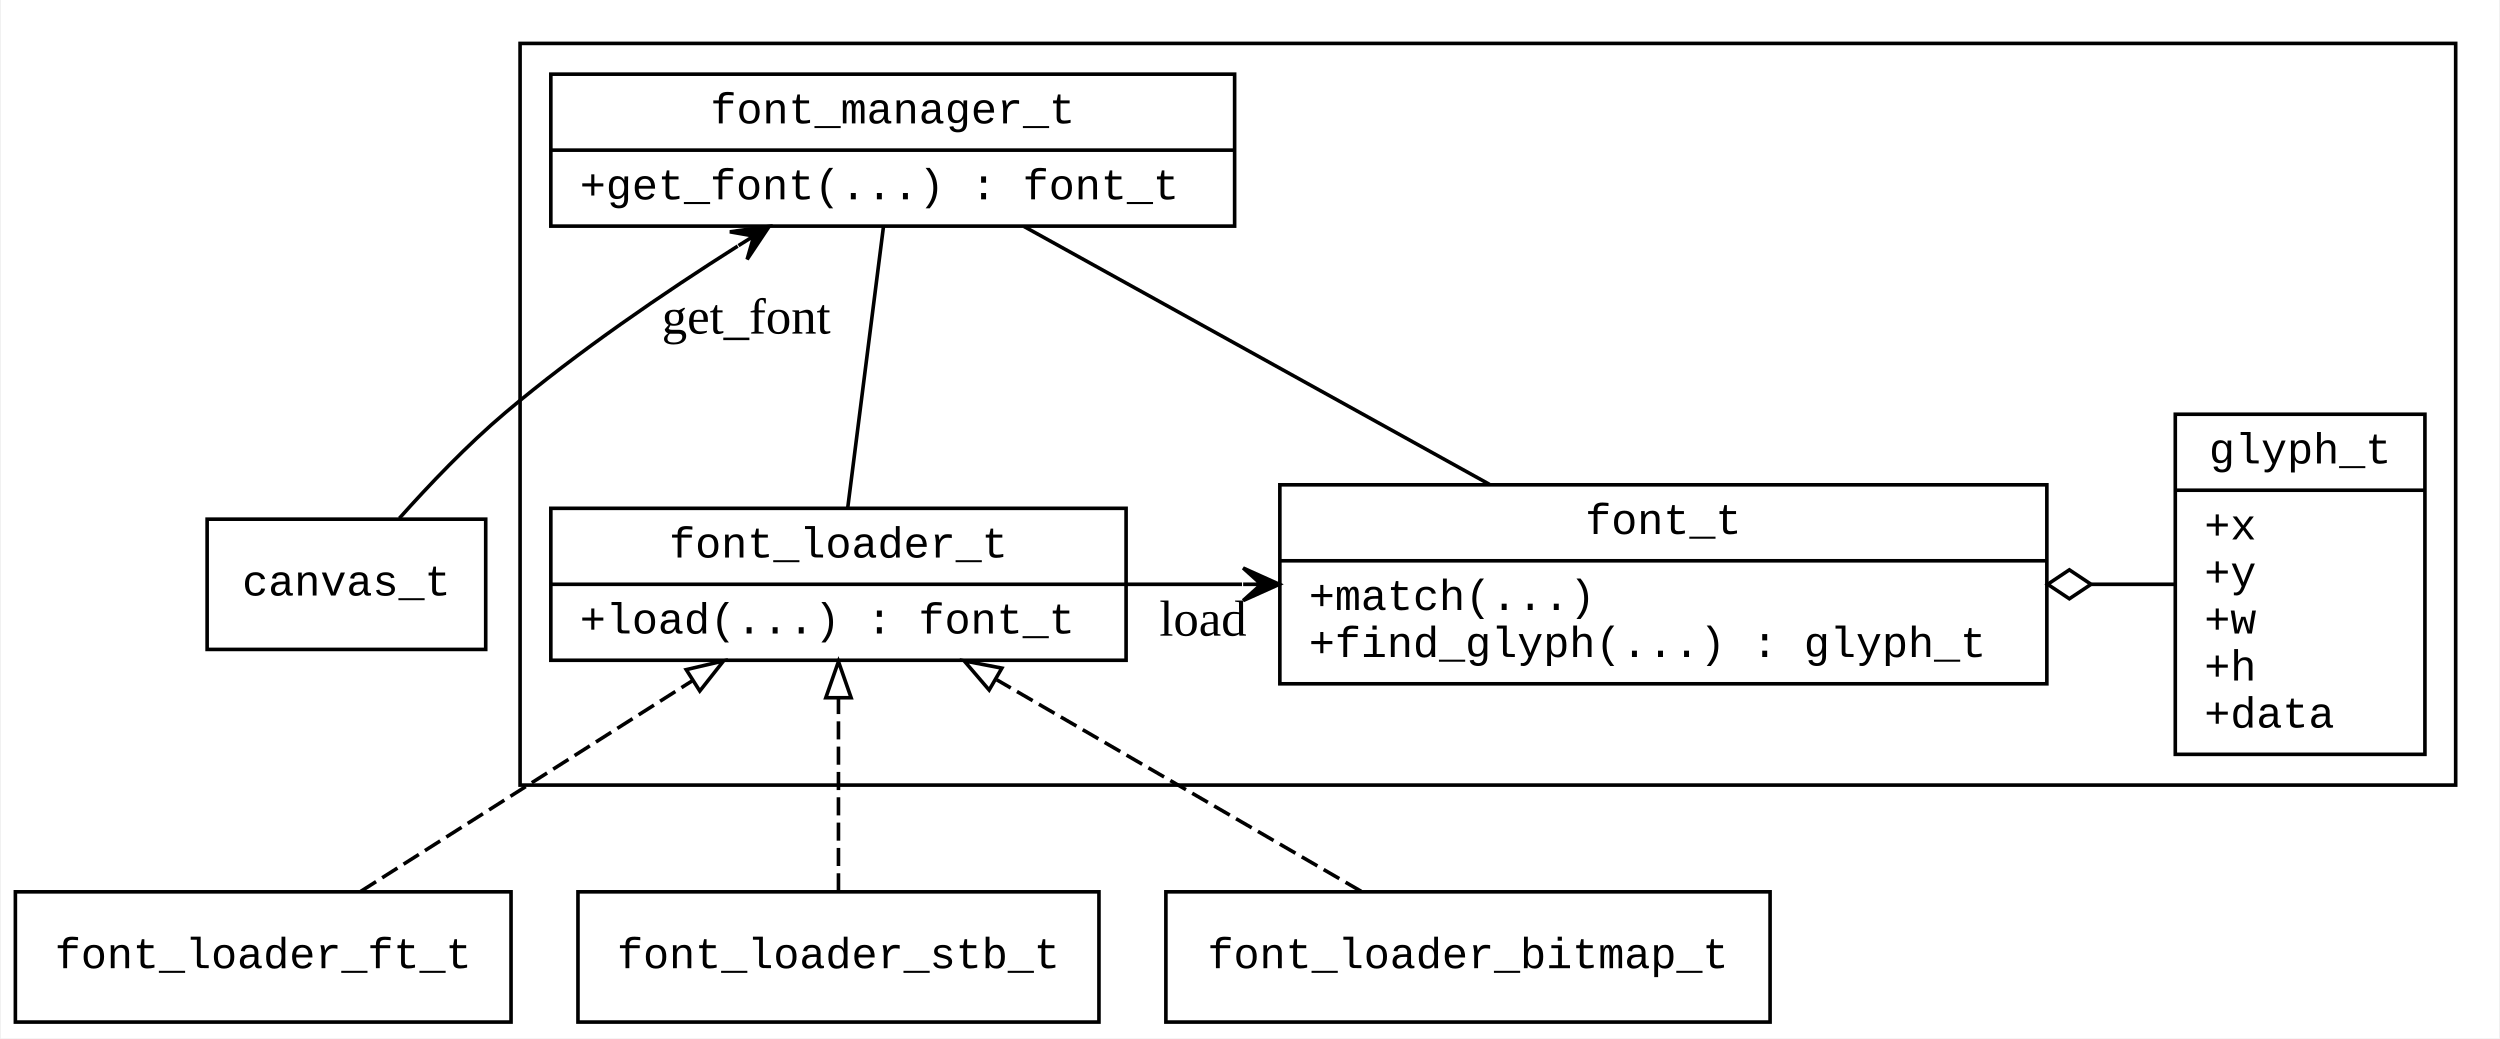
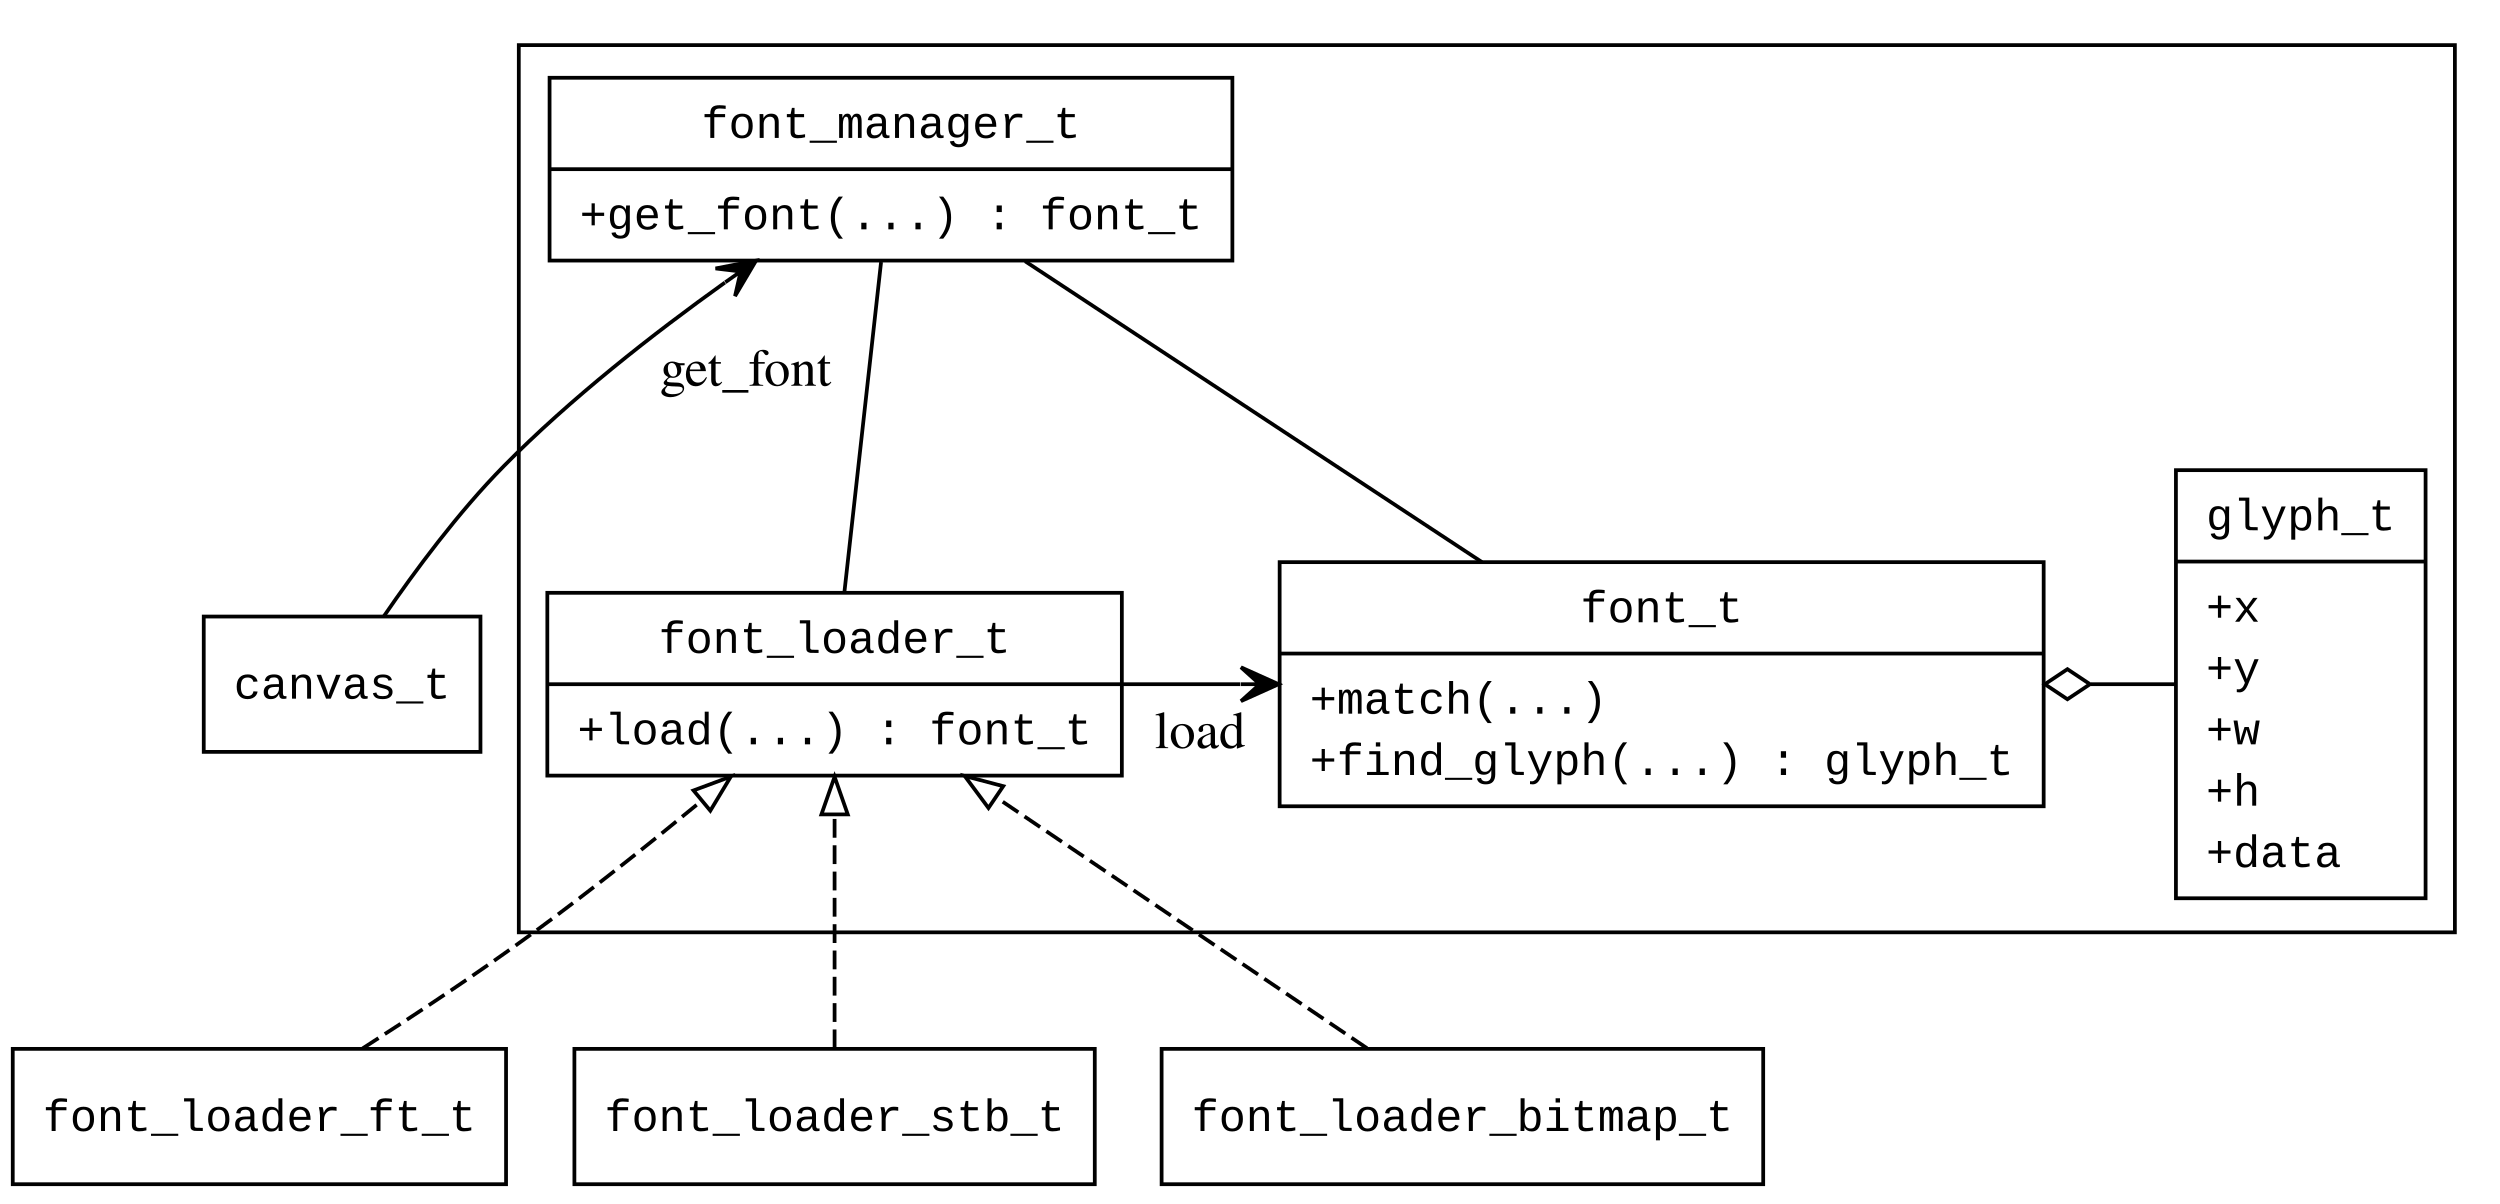
- <svg xmlns="http://www.w3.org/2000/svg" width="691pt" height="287pt" viewBox="0.00 0.00 690.50 287.00">
-   <g id="graph0" class="graph" transform="scale(1 1) rotate(0) translate(4 283)">
-     <polygon fill="white" stroke="none" points="-4,4 -4,-283 686.5,-283 686.5,4 -4,4" />
-     <g id="clust1" class="cluster">
-       <polygon fill="none" stroke="black" points="139.5,-66 139.5,-271 674.5,-271 674.5,-66 139.5,-66" />
-     </g>
-     <g id="node1" class="node">
-       <polygon fill="none" stroke="black" points="597,-74.5 597,-168.5 666,-168.5 666,-74.5 597,-74.5" />
-       <text text-anchor="middle" x="631.5" y="-154.9" font-family="Courier New" font-size="12.00">glyph_t</text>
-       <polyline fill="none" stroke="black" points="597,-147.5 666,-147.5 " />
-       <text text-anchor="start" x="605" y="-133.9" font-family="Courier New" font-size="12.00">+x</text>
-       <text text-anchor="start" x="605" y="-120.9" font-family="Courier New" font-size="12.00">+y</text>
-       <text text-anchor="start" x="605" y="-107.9" font-family="Courier New" font-size="12.00">+w</text>
-       <text text-anchor="start" x="605" y="-94.9" font-family="Courier New" font-size="12.00">+h</text>
-       <text text-anchor="start" x="605" y="-81.9" font-family="Courier New" font-size="12.00">+data</text>
+ <svg xmlns="http://www.w3.org/2000/svg" width="665pt" height="320pt" viewBox="0.00 0.00 665.00 320.00">
+   <g id="graph1" class="graph" transform="scale(1 1) rotate(0) translate(4 316)">
+     <polygon fill="white" stroke="white" points="-4,5 -4,-316 662,-316 662,5 -4,5" />
+     <g id="graph2" class="cluster">
+       <polygon fill="none" stroke="black" points="134,-68 134,-304 649,-304 649,-68 134,-68" />
    </g>
    <g id="node2" class="node">
-       <polygon fill="none" stroke="black" points="349.5,-94 349.5,-149 561.5,-149 561.5,-94 349.5,-94" />
-       <text text-anchor="middle" x="455.5" y="-135.4" font-family="Courier New" font-size="12.00">font_t</text>
-       <polyline fill="none" stroke="black" points="349.5,-128 561.5,-128 " />
-       <text text-anchor="start" x="357.5" y="-114.4" font-family="Courier New" font-size="12.00">+match(...)</text>
-       <text text-anchor="start" x="357.5" y="-101.4" font-family="Courier New" font-size="12.00">+find_glyph(...) : glyph_t</text>
+       <polygon fill="none" stroke="black" points="574.796,-77.062 574.796,-190.938 641.204,-190.938 641.204,-77.062 574.796,-77.062" />
+       <text text-anchor="middle" x="608" y="-174.938" font-family="Courier New" font-size="12.00">glyph_t</text>
+       <polyline fill="none" stroke="black" points="574.796,-166.625 641.204,-166.625 " />
+       <text text-anchor="start" x="582.796" y="-150.625" font-family="Courier New" font-size="12.00">+x</text>
+       <text text-anchor="start" x="582.796" y="-134.312" font-family="Courier New" font-size="12.00">+y</text>
+       <text text-anchor="start" x="582.796" y="-118" font-family="Courier New" font-size="12.00">+w</text>
+       <text text-anchor="start" x="582.796" y="-101.688" font-family="Courier New" font-size="12.00">+h</text>
+       <text text-anchor="start" x="582.796" y="-85.375" font-family="Courier New" font-size="12.00">+data</text>
    </g>
-     <g id="edge1" class="edge">
-       <path fill="none" stroke="black" d="M596.882,-121.5C589.19,-121.5 581.498,-121.5 573.806,-121.5" />
-       <polygon fill="none" stroke="black" points="573.719,-121.5 567.719,-125.5 561.719,-121.5 567.719,-117.5 573.719,-121.5" />
+     <g id="node3" class="node">
+       <polygon fill="none" stroke="black" points="336.385,-101.531 336.385,-166.469 539.615,-166.469 539.615,-101.531 336.385,-101.531" />
+       <text text-anchor="middle" x="438" y="-150.469" font-family="Courier New" font-size="12.00">font_t</text>
+       <polyline fill="none" stroke="black" points="336.385,-142.156 539.615,-142.156 " />
+       <text text-anchor="start" x="344.385" y="-126.156" font-family="Courier New" font-size="12.00">+match(...)</text>
+       <text text-anchor="start" x="344.385" y="-109.844" font-family="Courier New" font-size="12.00">+find_glyph(...) : glyph_t</text>
+     </g>
+     <g id="edge3" class="edge">
+       <path fill="none" stroke="black" d="M574.764,-134C567.236,-134 559.707,-134 552.179,-134" />
+       <polygon fill="none" stroke="black" points="551.934,-134 545.934,-138 539.934,-134 545.934,-130 551.934,-134" />
+     </g>
+     <g id="node5" class="node">
+       <polygon fill="none" stroke="black" points="142.187,-246.688 142.187,-295.312 323.813,-295.312 323.813,-246.688 142.187,-246.688" />
+       <text text-anchor="middle" x="233" y="-279.312" font-family="Courier New" font-size="12.00">font_manager_t</text>
+       <polyline fill="none" stroke="black" points="142.187,-271 323.813,-271 " />
+       <text text-anchor="start" x="150.187" y="-255" font-family="Courier New" font-size="12.00">+get_font(...) : font_t</text>
+     </g>
+     <g id="edge5" class="edge">
+       <path fill="none" stroke="black" d="M390.195,-166.481C353.045,-190.946 302.339,-224.338 268.676,-246.506" />
    </g>
    <g id="node4" class="node">
-       <polygon fill="none" stroke="black" points="148,-220.5 148,-262.5 337,-262.5 337,-220.5 148,-220.5" />
-       <text text-anchor="middle" x="242.5" y="-248.9" font-family="Courier New" font-size="12.00">font_manager_t</text>
-       <polyline fill="none" stroke="black" points="148,-241.5 337,-241.5 " />
-       <text text-anchor="start" x="156" y="-227.9" font-family="Courier New" font-size="12.00">+get_font(...) : font_t</text>
+       <polygon fill="none" stroke="black" points="141.589,-109.688 141.589,-158.312 294.411,-158.312 294.411,-109.688 141.589,-109.688" />
+       <text text-anchor="middle" x="218" y="-142.312" font-family="Courier New" font-size="12.00">font_loader_t</text>
+       <polyline fill="none" stroke="black" points="141.589,-134 294.411,-134 " />
+       <text text-anchor="start" x="149.589" y="-118" font-family="Courier New" font-size="12.00">+load(...) : font_t</text>
    </g>
-     <g id="edge2" class="edge">
-       <path fill="none" stroke="black" d="M407.433,-149.129C368.415,-170.744 314.24,-200.757 278.788,-220.397" />
-     </g>
-     <g id="node3" class="node">
-       <polygon fill="none" stroke="black" points="148,-100.5 148,-142.5 307,-142.5 307,-100.5 148,-100.5" />
-       <text text-anchor="middle" x="227.5" y="-128.9" font-family="Courier New" font-size="12.00">font_loader_t</text>
-       <polyline fill="none" stroke="black" points="148,-121.5 307,-121.5 " />
-       <text text-anchor="start" x="156" y="-107.9" font-family="Courier New" font-size="12.00">+load(...) : font_t</text>
-     </g>
-     <g id="edge4" class="edge">
-       <path fill="none" stroke="black" d="M307.243,-121.5C317.559,-121.5 328.287,-121.5 339.044,-121.5" />
-       <polygon fill="black" stroke="black" points="349.354,-121.5 339.354,-126 344.354,-121.5 339.354,-121.5 339.354,-121.5 339.354,-121.5 344.354,-121.5 339.353,-117 349.354,-121.5 349.354,-121.5" />
-       <text text-anchor="middle" x="328.25" y="-107.3" font-family="Times New Roman,serif" font-size="14.00">load</text>
-     </g>
-     <g id="edge3" class="edge">
-       <path fill="none" stroke="black" d="M230.045,-142.517C232.803,-164.216 237.18,-198.648 239.943,-220.385" />
-     </g>
-     <g id="node5" class="node">
-       <polygon fill="none" stroke="black" points="53,-103.5 53,-139.5 130,-139.5 130,-103.5 53,-103.5" />
-       <text text-anchor="middle" x="91.5" y="-118.4" font-family="Courier New" font-size="12.00">canvas_t</text>
-     </g>
-     <g id="edge5" class="edge">
-       <path fill="none" stroke="black" d="M106.131,-139.749C114.316,-148.923 124.969,-160.111 135.5,-169 155.429,-185.822 179.43,-202.168 199.646,-214.976" />
-       <polygon fill="black" stroke="black" points="208.347,-220.419 197.482,-218.93 204.108,-217.767 199.869,-215.115 199.869,-215.115 199.869,-215.115 204.108,-217.767 202.256,-211.3 208.347,-220.419 208.347,-220.419" />
-       <text text-anchor="middle" x="202" y="-190.8" font-family="Times New Roman,serif" font-size="14.00">get_font</text>
-     </g>
-     <g id="node6" class="node">
-       <polygon fill="none" stroke="black" points="0,-0.5 0,-36.5 137,-36.5 137,-0.5 0,-0.5" />
-       <text text-anchor="middle" x="68.5" y="-15.4" font-family="Courier New" font-size="12.00">font_loader_ft_t</text>
-     </g>
-     <g id="edge6" class="edge">
-       <path fill="none" stroke="black" stroke-dasharray="5,2" d="M95.472,-36.633C120.604,-52.598 158.413,-76.615 187.138,-94.862" />
-       <polygon fill="none" stroke="black" points="185.42,-97.916 195.737,-100.324 189.173,-92.007 185.42,-97.916" />
-     </g>
-     <g id="node7" class="node">
-       <polygon fill="none" stroke="black" points="155.5,-0.5 155.5,-36.5 299.5,-36.5 299.5,-0.5 155.5,-0.5" />
-       <text text-anchor="middle" x="227.5" y="-15.4" font-family="Courier New" font-size="12.00">font_loader_stb_t</text>
+     <g id="edge9" class="edge">
+       <path fill="none" stroke="black" d="M294.636,-134C304.786,-134 315.353,-134 325.947,-134" />
+       <polygon fill="black" stroke="black" points="336.098,-134 326.098,-138.5 331.098,-134 326.098,-134 326.098,-134 326.098,-134 331.098,-134 326.098,-129.5 336.098,-134 336.098,-134" />
+       <text text-anchor="middle" x="315.192" y="-117" font-family="Times,serif" font-size="14.00">load</text>
    </g>
    <g id="edge7" class="edge">
-       <path fill="none" stroke="black" stroke-dasharray="5,2" d="M227.5,-36.633C227.5,-51.175 227.5,-72.397 227.5,-89.855" />
-       <polygon fill="none" stroke="black" points="224,-90.145 227.5,-100.145 231,-90.145 224,-90.145" />
+       <path fill="none" stroke="black" d="M220.613,-158.515C223.349,-183.142 227.623,-221.606 230.367,-246.301" />
    </g>
-     <g id="node8" class="node">
-       <polygon fill="none" stroke="black" points="318,-0.5 318,-36.5 485,-36.5 485,-0.5 318,-0.5" />
-       <text text-anchor="middle" x="401.5" y="-15.4" font-family="Courier New" font-size="12.00">font_loader_bitmap_t</text>
+     <g id="node10" class="node">
+       <polygon fill="none" stroke="black" points="50.195,-116 50.195,-152 123.805,-152 123.805,-116 50.195,-116" />
+       <text text-anchor="middle" x="87" y="-130.156" font-family="Courier New" font-size="12.00">canvas_t</text>
    </g>
-     <g id="edge8" class="edge">
-       <path fill="none" stroke="black" stroke-dasharray="5,2" d="M371.983,-36.633C344.362,-52.666 302.748,-76.822 271.263,-95.097" />
-       <polygon fill="none" stroke="black" points="269.151,-92.276 262.259,-100.324 272.665,-98.331 269.151,-92.276" />
+     <g id="edge11" class="edge">
+       <path fill="none" stroke="black" d="M98.155,-152.147C106.265,-163.981 117.903,-179.731 130,-192 147.697,-209.949 169.703,-227.169 188.826,-240.842" />
+       <polygon fill="black" stroke="black" points="197.103,-246.67 186.336,-244.592 193.015,-243.791 188.927,-240.913 188.927,-240.913 188.927,-240.913 193.015,-243.791 191.517,-237.233 197.103,-246.67 197.103,-246.67" />
+       <text text-anchor="middle" x="194.328" y="-213.4" font-family="Times,serif" font-size="14.00">get_font</text>
+     </g>
+     <g id="node12" class="node">
+       <polygon fill="none" stroke="black" points="-0.609,-1 -0.609,-37 130.609,-37 130.609,-1 -0.609,-1" />
+       <text text-anchor="middle" x="65" y="-15.156" font-family="Courier New" font-size="12.00">font_loader_ft_t</text>
+     </g>
+     <g id="edge13" class="edge">
+       <path fill="none" stroke="black" stroke-dasharray="5,2" d="M92.483,-37.143C106.356,-46.029 123.314,-57.248 138,-68 152.967,-78.958 168.929,-91.699 182.627,-102.982" />
+       <polygon fill="none" stroke="black" points="180.474,-105.744 190.406,-109.433 184.943,-100.355 180.474,-105.744" />
+     </g>
+     <g id="node14" class="node">
+       <polygon fill="none" stroke="black" points="148.79,-1 148.79,-37 287.21,-37 287.21,-1 148.79,-1" />
+       <text text-anchor="middle" x="218" y="-15.156" font-family="Courier New" font-size="12.00">font_loader_stb_t</text>
+     </g>
+     <g id="edge15" class="edge">
+       <path fill="none" stroke="black" stroke-dasharray="5,2" d="M218,-37.162C218,-53.566 218,-78.752 218,-99.189" />
+       <polygon fill="none" stroke="black" points="214.5,-99.372 218,-109.372 221.5,-99.372 214.5,-99.372" />
+     </g>
+     <g id="node16" class="node">
+       <polygon fill="none" stroke="black" points="304.988,-1 304.988,-37 465.012,-37 465.012,-1 304.988,-1" />
+       <text text-anchor="middle" x="385" y="-15.156" font-family="Courier New" font-size="12.00">font_loader_bitmap_t</text>
+     </g>
+     <g id="edge17" class="edge">
+       <path fill="none" stroke="black" stroke-dasharray="5,2" d="M359.636,-37.162C333.531,-54.827 292.375,-82.675 261.14,-103.81" />
+       <polygon fill="none" stroke="black" points="258.934,-101.076 252.614,-109.579 262.857,-106.873 258.934,-101.076" />
    </g>
  </g>
</svg>
